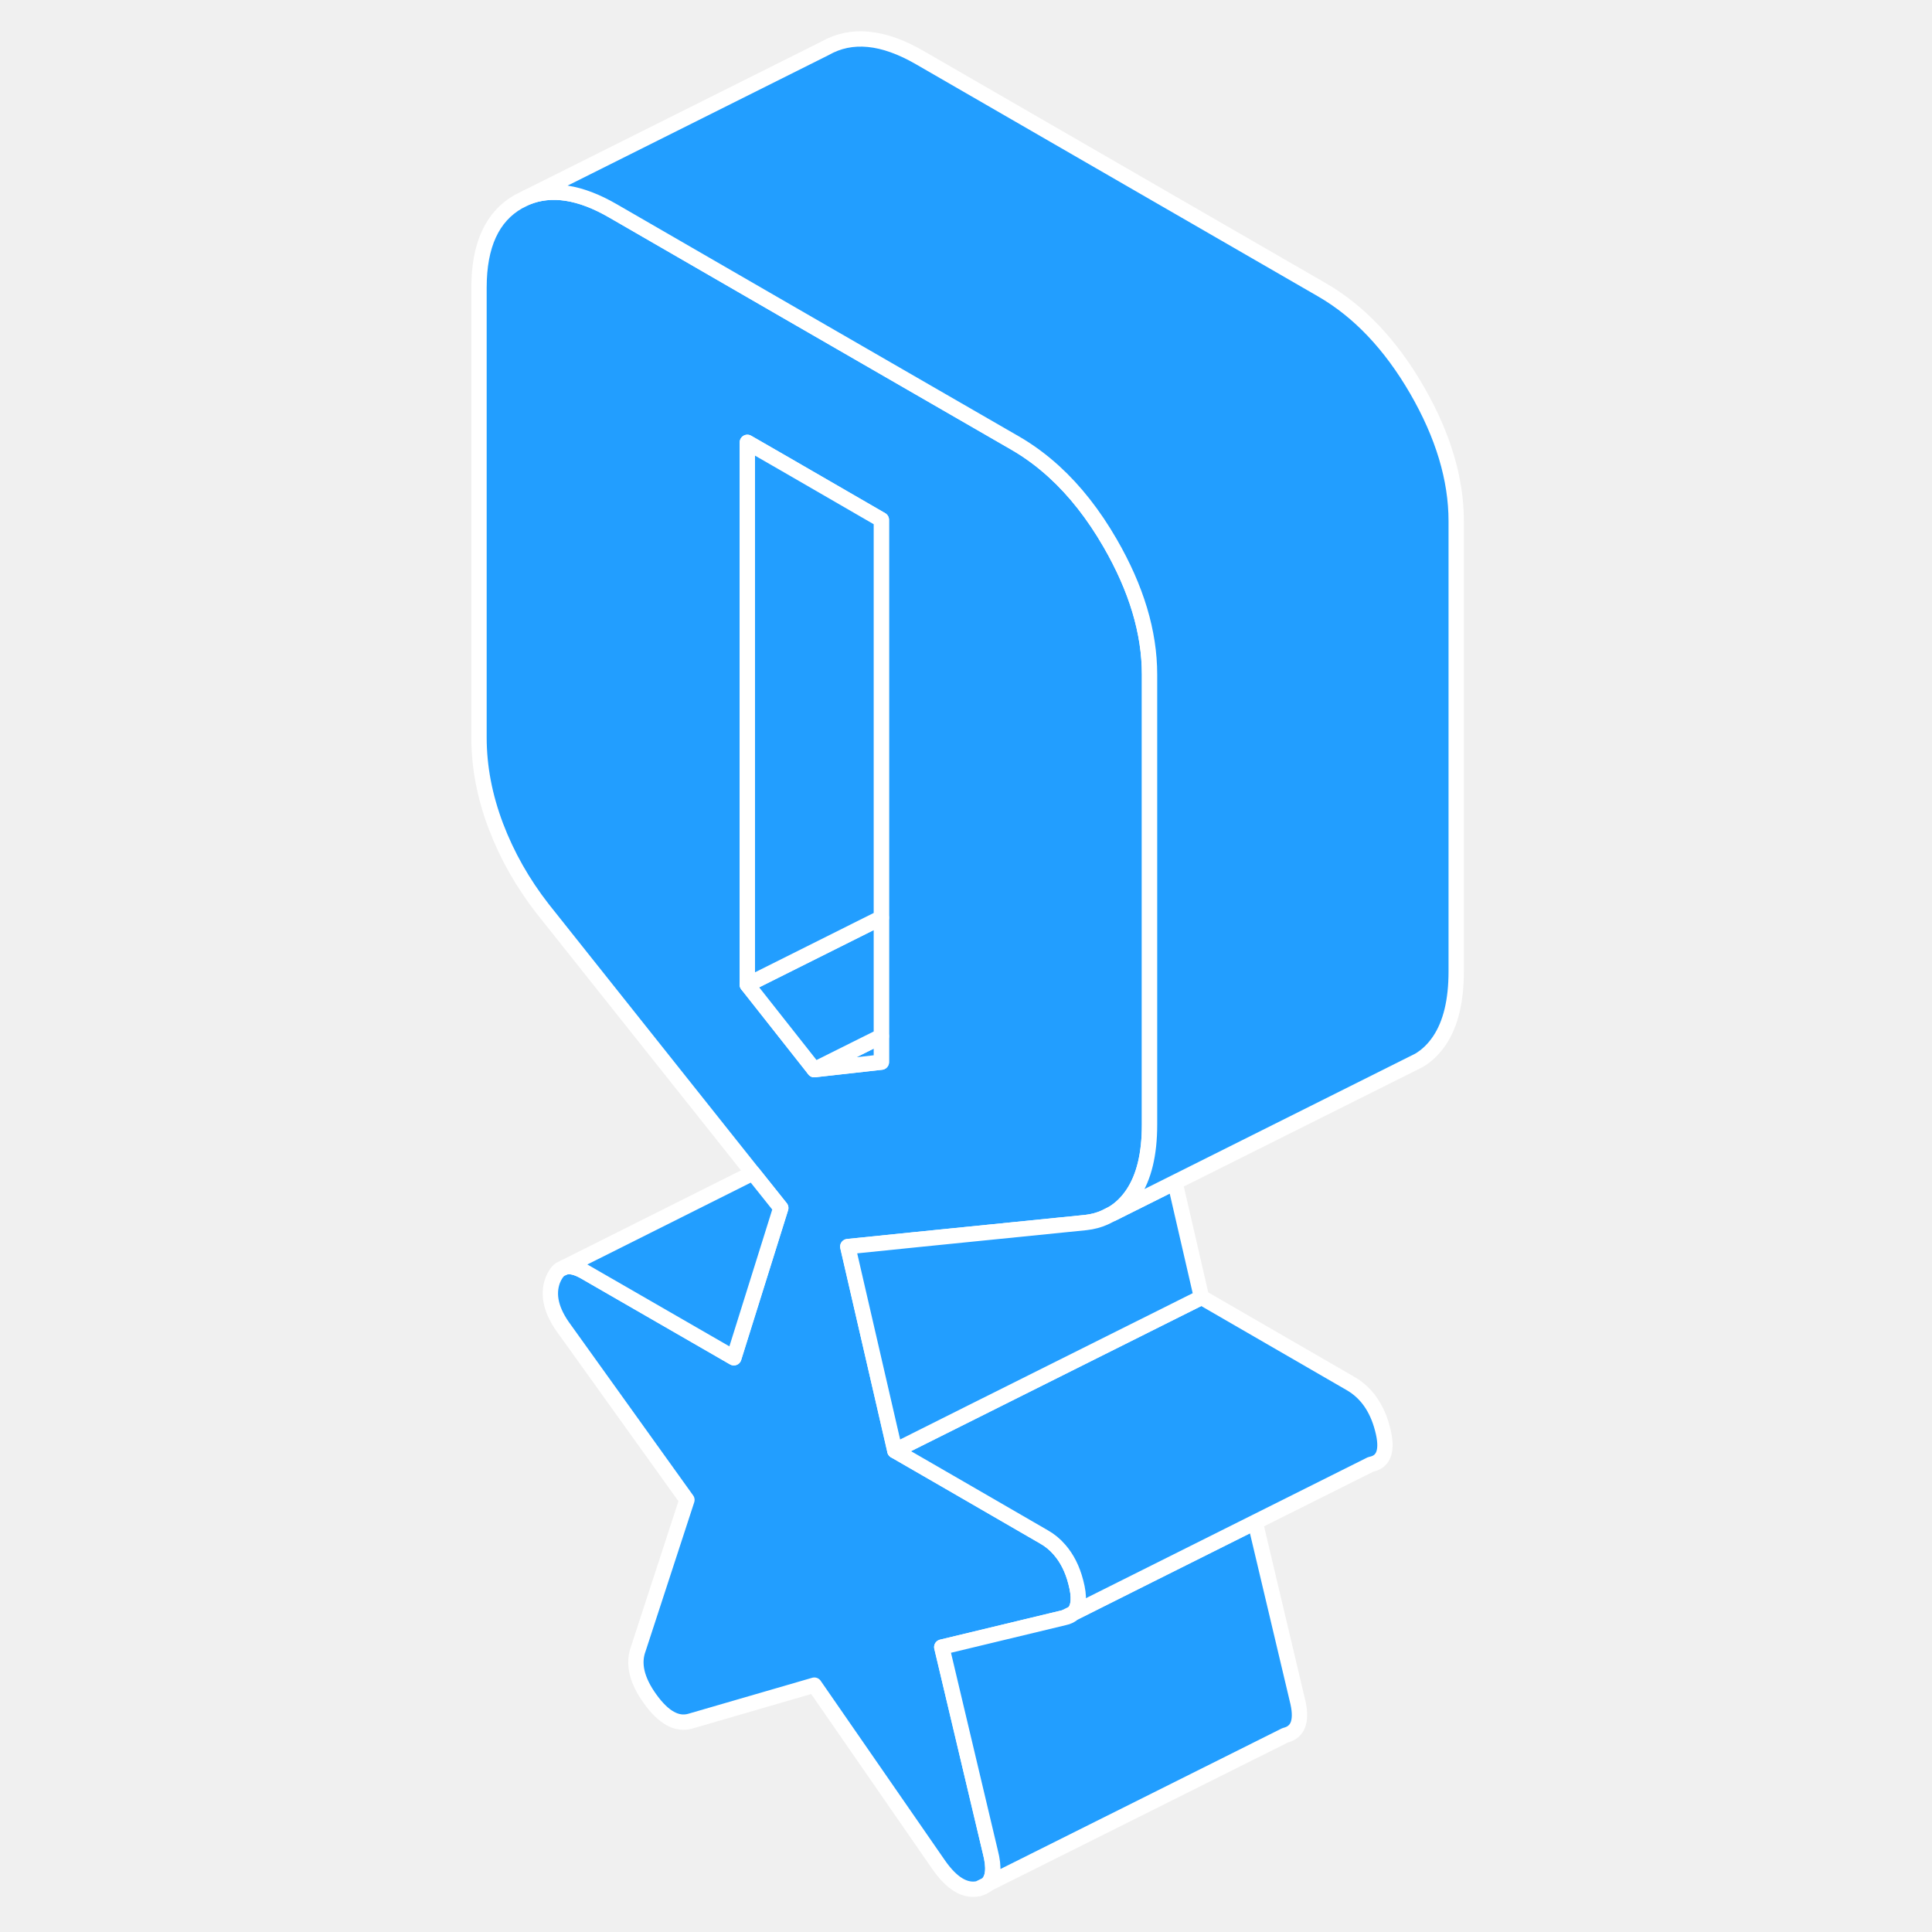
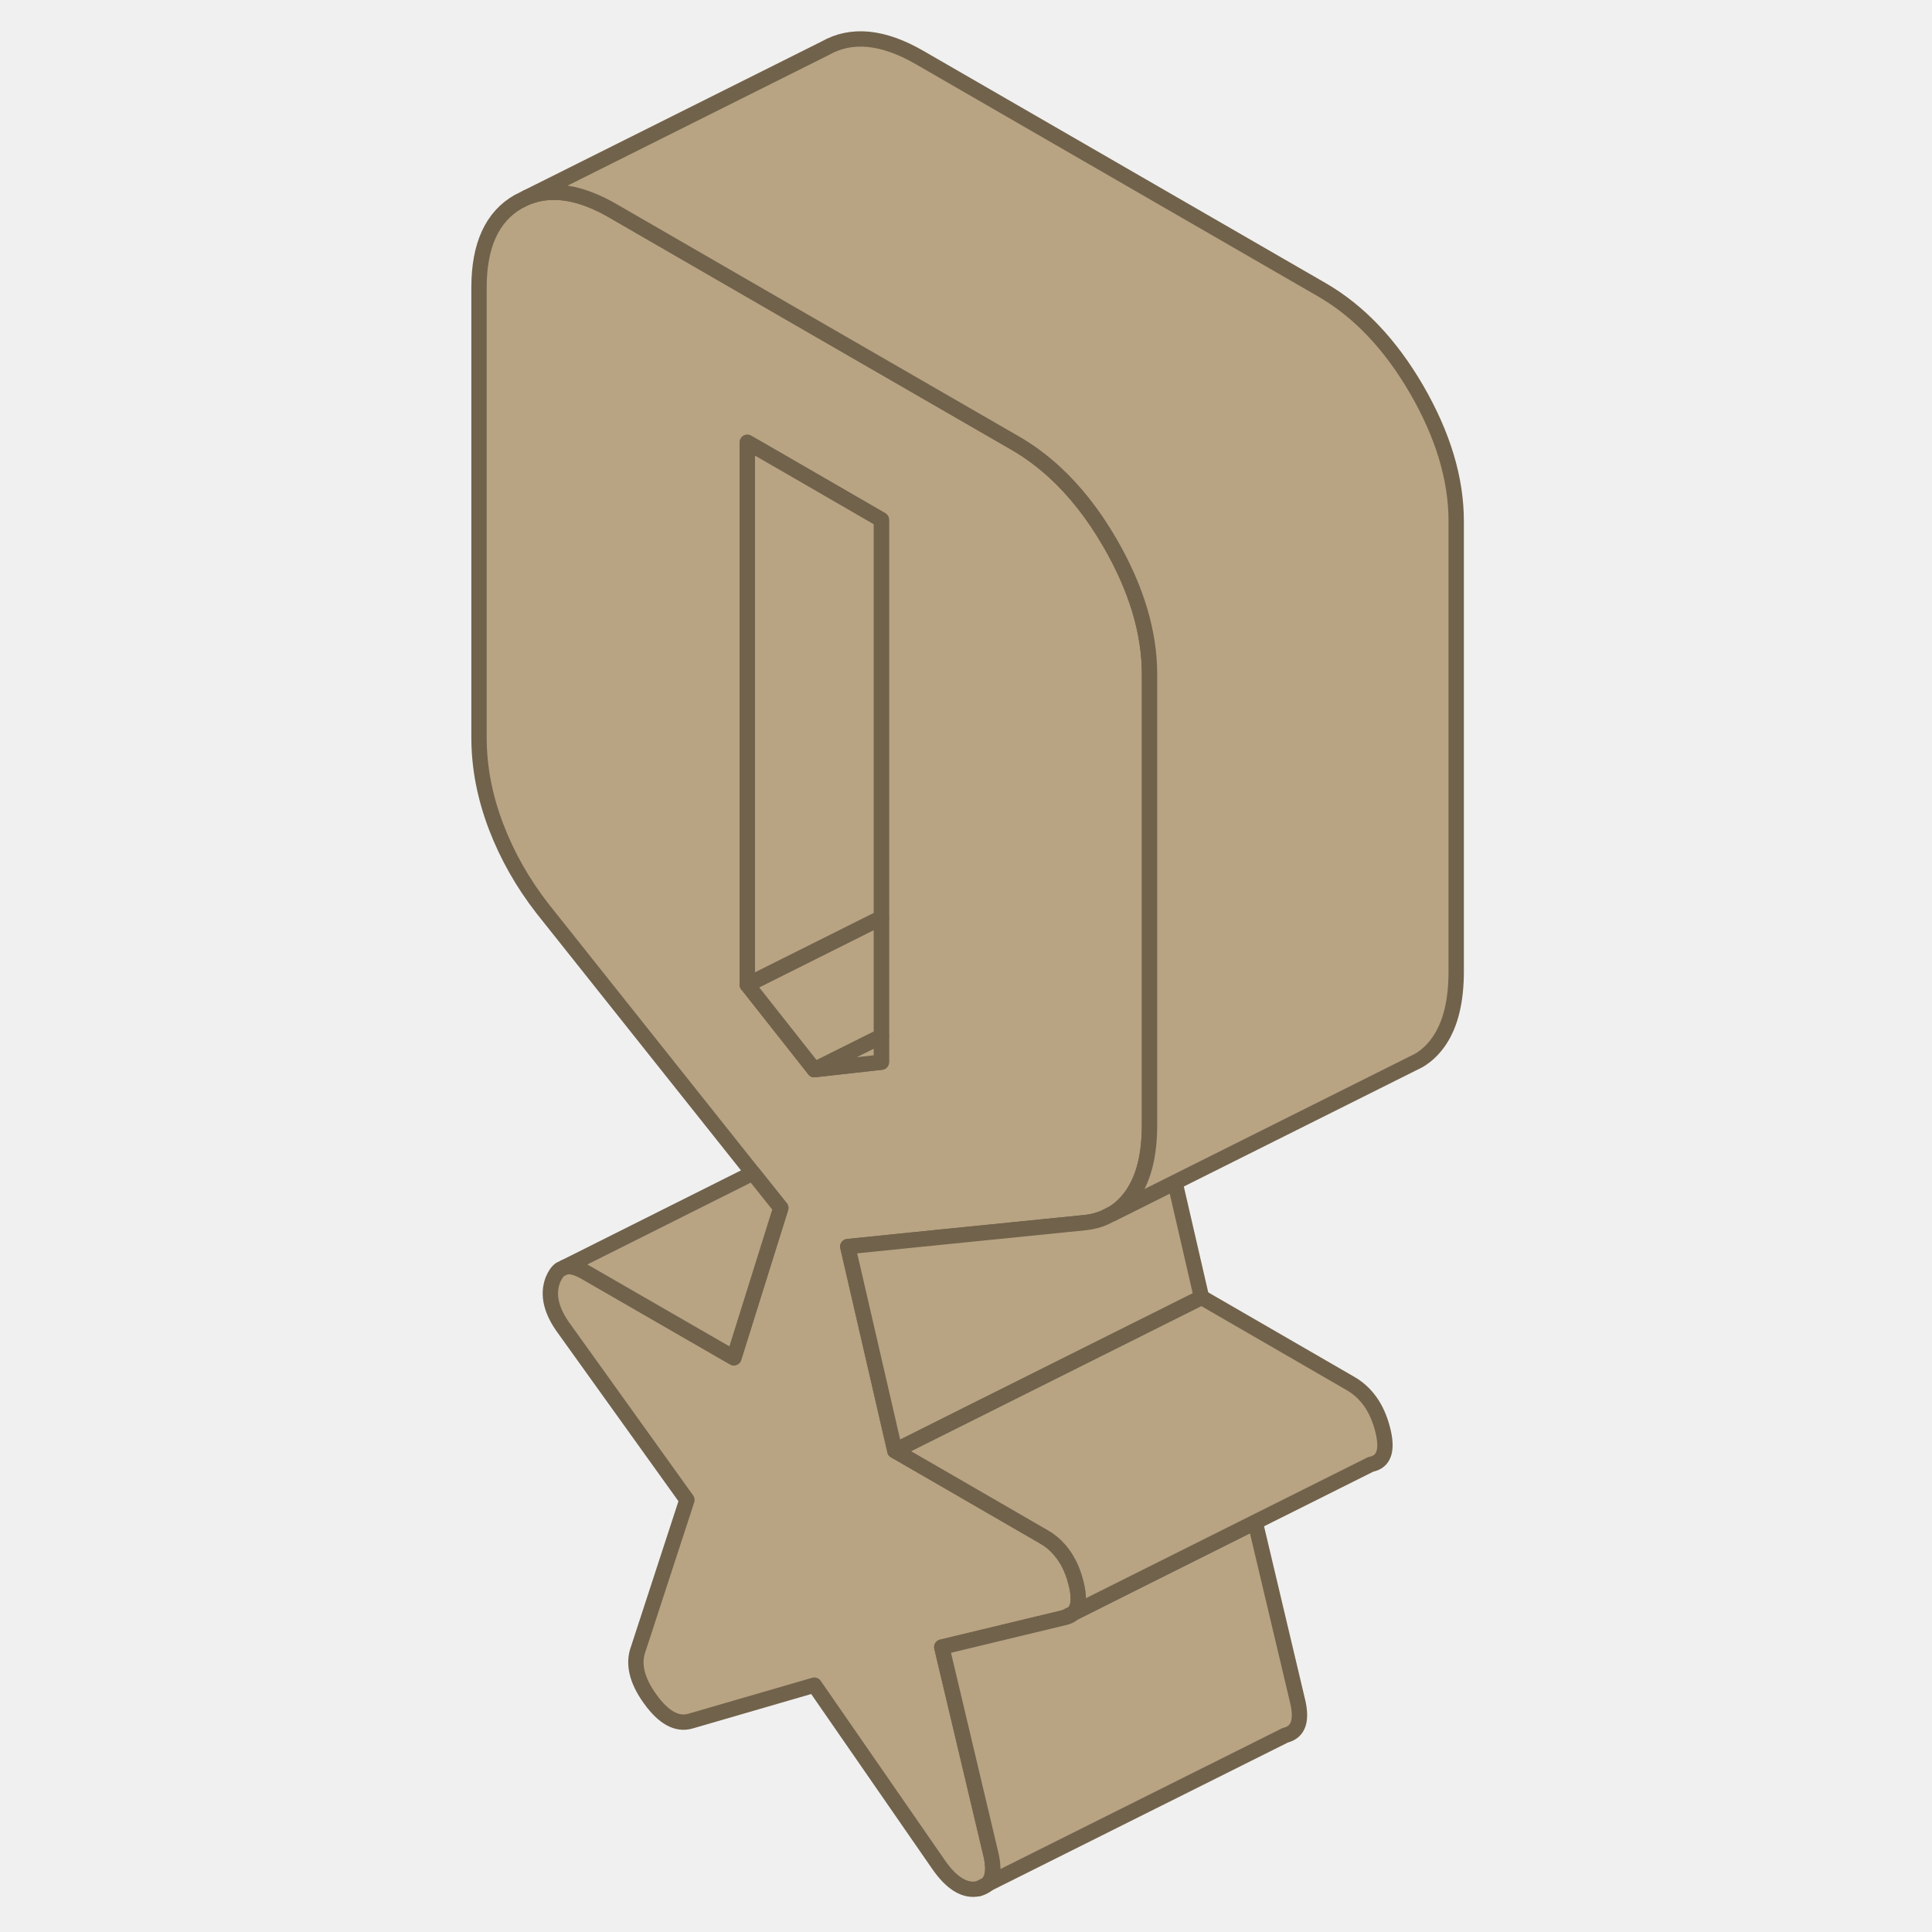
- <svg xmlns="http://www.w3.org/2000/svg" width="48" height="48" viewBox="0 0 69 126" fill="#229EFF" stroke-width="1px" stroke-linecap="round" stroke-linejoin="round">
-   <path d="M40.9 105.5C41.15 105.45 41.36 105.35 41.51 105.2L40.9 105.5ZM35.32 123.17C35.54 123.12 35.73 123.02 35.87 122.9L35.32 123.17Z" stroke="white" stroke-linejoin="round" />
-   <path d="M43.9 35.42C42.82 33.55 41.6 32 40.24 30.76C39.45 30.04 38.61 29.42 37.73 28.91L22.74 20.26L11.49 13.76C9.34 12.51 7.46 12.22 5.85 12.88L5.31 13.15C3.6 14.12 2.74 15.99 2.74 18.75V48.1C2.74 50.03 3.11 51.95 3.84 53.88C4.57 55.8 5.59 57.6 6.9 59.28L20.6 76.5L22.42 78.78L19.36 88.55L9.63 82.94C9.12 82.65 8.69 82.54 8.34 82.64L8.03 82.79C7.84 82.93 7.68 83.17 7.55 83.49C7.19 84.45 7.45 85.52 8.32 86.69L16.3 97.82L13.13 107.53C12.77 108.49 13.02 109.58 13.9 110.8C14.77 112.01 15.64 112.5 16.52 112.25L24.61 109.9L32.7 121.59C33.57 122.85 34.45 123.37 35.32 123.17L35.87 122.9L35.89 122.88C36.29 122.5 36.35 121.8 36.09 120.79L32.92 107.42L40.9 105.5L41.51 105.2H41.52C41.87 104.82 41.92 104.15 41.66 103.18C41.44 102.32 41.08 101.62 40.6 101.07C40.31 100.73 39.97 100.45 39.58 100.23L33.41 96.66L29.86 94.61L26.79 81.3L31.3 80.84L42.32 79.73C42.76 79.68 43.18 79.57 43.55 79.4L44.07 79.14C44.58 78.83 45.02 78.4 45.38 77.86C46.11 76.77 46.47 75.27 46.47 73.35V43.99C46.47 41.23 45.61 38.38 43.9 35.42ZM28.98 69.27L24.61 69.76L20.24 64.22V28.85L22.74 30.29L28.98 33.9V69.27Z" stroke="white" stroke-linejoin="round" />
-   <path d="M28.98 67.58V69.27L24.61 69.76L28.98 67.58Z" stroke="white" stroke-linejoin="round" />
-   <path d="M28.98 59.85V67.58L24.61 69.76L20.24 64.22L28.98 59.85Z" stroke="white" stroke-linejoin="round" />
-   <path d="M28.98 33.9V59.85L20.24 64.22V28.85L22.74 30.29L28.98 33.9Z" stroke="white" stroke-linejoin="round" />
-   <path d="M55.32 113.17L35.89 122.88C36.29 122.5 36.35 121.8 36.09 120.79L32.92 107.42L40.9 105.5C41.15 105.45 41.36 105.35 41.51 105.2H41.52L46.54 102.68L53.36 99.27L56.09 110.79C56.45 112.17 56.2 112.96 55.32 113.17Z" stroke="white" stroke-linejoin="round" />
-   <path d="M60.9 95.5L53.36 99.27L46.54 102.68L41.52 105.19C41.87 104.82 41.92 104.15 41.66 103.18C41.44 102.32 41.08 101.62 40.6 101.07C40.31 100.73 39.97 100.45 39.58 100.23L33.41 96.66L29.86 94.61L34.91 92.09L49.86 84.61L59.58 90.23C60.6 90.82 61.3 91.8 61.66 93.18C62.03 94.57 61.77 95.34 60.9 95.5Z" stroke="white" stroke-linejoin="round" />
-   <path d="M49.86 84.61L34.91 92.08L29.86 94.61L26.79 81.3L31.3 80.84L42.32 79.73C42.76 79.68 43.18 79.57 43.55 79.4L44.07 79.14L48.13 77.11L49.86 84.61Z" stroke="white" stroke-linejoin="round" />
-   <path d="M22.42 78.78L19.36 88.55L9.63 82.94C9.12 82.65 8.69 82.54 8.34 82.64L20.6 76.5L22.42 78.78Z" stroke="white" stroke-linejoin="round" />
-   <path d="M66.47 33.99V63.35C66.47 65.27 66.11 66.77 65.38 67.86C65.01 68.41 64.56 68.85 64.03 69.16L63.57 69.39L48.13 77.11L44.07 79.14C44.58 78.83 45.02 78.4 45.38 77.86C46.11 76.77 46.47 75.27 46.47 73.35V43.99C46.47 41.23 45.61 38.38 43.9 35.42C42.82 33.55 41.6 32 40.24 30.76C39.45 30.04 38.61 29.42 37.73 28.91L22.74 20.26L11.49 13.76C9.34 12.51 7.46 12.22 5.85 12.88L25.31 3.15C27.03 2.17 29.09 2.37 31.49 3.76L57.73 18.91C60.13 20.3 62.19 22.47 63.9 25.42C65.61 28.38 66.47 31.23 66.47 33.99Z" stroke="white" stroke-linejoin="round" />
+ <svg xmlns="http://www.w3.org/2000/svg" width="48" height="48" viewBox="0 0 69 126" fill="hsl(36, 27.2%, 61.8%)" stroke-width="1px" stroke-linecap="round" stroke-linejoin="round">
+   <path d="M40.9 105.5C41.15 105.45 41.36 105.35 41.51 105.2L40.9 105.5ZM35.32 123.17C35.54 123.12 35.73 123.02 35.87 122.9L35.32 123.17Z" stroke="hsl(36, 20.0%, 37.0%)" stroke-linejoin="round" />
+   <path d="M43.9 35.42C42.82 33.55 41.6 32 40.24 30.76C39.45 30.04 38.61 29.42 37.73 28.91L22.74 20.26L11.49 13.76C9.34 12.51 7.46 12.22 5.85 12.88L5.31 13.15C3.6 14.12 2.74 15.99 2.74 18.75V48.1C2.74 50.03 3.11 51.95 3.84 53.88C4.57 55.8 5.59 57.6 6.9 59.28L20.6 76.5L22.42 78.78L19.36 88.55L9.63 82.94C9.12 82.65 8.69 82.54 8.34 82.64L8.03 82.79C7.84 82.93 7.68 83.17 7.55 83.49C7.19 84.45 7.45 85.52 8.32 86.69L16.3 97.82L13.13 107.53C12.77 108.49 13.02 109.58 13.9 110.8C14.77 112.01 15.64 112.5 16.52 112.25L24.61 109.9L32.7 121.59C33.57 122.85 34.45 123.37 35.32 123.17L35.87 122.9L35.89 122.88C36.29 122.5 36.35 121.8 36.09 120.79L32.92 107.42L40.9 105.5L41.51 105.2H41.52C41.87 104.82 41.92 104.15 41.66 103.18C41.44 102.32 41.08 101.62 40.6 101.07C40.31 100.73 39.97 100.45 39.58 100.23L33.41 96.66L29.86 94.61L26.79 81.3L31.3 80.84L42.32 79.73C42.76 79.68 43.18 79.57 43.55 79.4L44.07 79.14C44.58 78.83 45.02 78.4 45.38 77.86C46.11 76.77 46.47 75.27 46.47 73.35V43.99C46.47 41.23 45.61 38.38 43.9 35.42ZM28.98 69.27L24.61 69.76L20.24 64.22V28.85L22.74 30.29L28.98 33.9V69.27Z" stroke="hsl(36, 20.0%, 37.0%)" stroke-linejoin="round" />
+   <path d="M28.98 67.58V69.27L24.61 69.76L28.98 67.58Z" stroke="hsl(36, 20.0%, 37.0%)" stroke-linejoin="round" />
+   <path d="M28.98 59.85V67.58L24.61 69.76L20.24 64.22L28.98 59.85Z" stroke="hsl(36, 20.0%, 37.0%)" stroke-linejoin="round" />
+   <path d="M28.98 33.9V59.85L20.24 64.22V28.85L22.74 30.29L28.98 33.9Z" stroke="hsl(36, 20.0%, 37.0%)" stroke-linejoin="round" />
+   <path d="M55.32 113.17L35.89 122.88C36.29 122.5 36.35 121.8 36.09 120.79L32.92 107.42L40.9 105.5C41.15 105.45 41.36 105.35 41.51 105.2H41.52L46.54 102.68L53.36 99.27L56.09 110.79C56.45 112.17 56.2 112.96 55.32 113.17Z" stroke="hsl(36, 20.0%, 37.0%)" stroke-linejoin="round" />
+   <path d="M60.9 95.5L53.36 99.27L46.54 102.68L41.52 105.19C41.87 104.82 41.92 104.15 41.66 103.18C41.44 102.32 41.08 101.62 40.6 101.07C40.31 100.73 39.97 100.45 39.58 100.23L33.41 96.66L29.86 94.61L34.91 92.09L49.86 84.61L59.58 90.23C60.6 90.82 61.3 91.8 61.66 93.18C62.03 94.57 61.77 95.34 60.9 95.5Z" stroke="hsl(36, 20.0%, 37.0%)" stroke-linejoin="round" />
+   <path d="M49.86 84.61L34.91 92.08L29.86 94.61L26.79 81.3L31.3 80.84L42.32 79.73C42.76 79.68 43.18 79.57 43.55 79.4L44.07 79.14L48.13 77.11L49.86 84.61Z" stroke="hsl(36, 20.0%, 37.0%)" stroke-linejoin="round" />
+   <path d="M22.42 78.78L19.36 88.55L9.63 82.94C9.12 82.65 8.69 82.54 8.34 82.64L20.6 76.5L22.42 78.78Z" stroke="hsl(36, 20.0%, 37.0%)" stroke-linejoin="round" />
+   <path d="M66.47 33.99V63.35C66.47 65.27 66.11 66.77 65.38 67.86C65.01 68.41 64.56 68.85 64.03 69.16L63.57 69.39L48.13 77.11L44.07 79.14C44.58 78.83 45.02 78.4 45.38 77.86C46.11 76.77 46.47 75.27 46.47 73.35V43.99C46.47 41.23 45.61 38.38 43.9 35.42C42.82 33.55 41.6 32 40.24 30.76C39.45 30.04 38.61 29.42 37.73 28.91L22.74 20.26L11.49 13.76C9.34 12.51 7.46 12.22 5.85 12.88L25.31 3.15C27.03 2.17 29.09 2.37 31.49 3.76L57.73 18.91C60.13 20.3 62.19 22.47 63.9 25.42C65.61 28.38 66.47 31.23 66.47 33.99Z" stroke="hsl(36, 20.0%, 37.0%)" stroke-linejoin="round" />
</svg>
